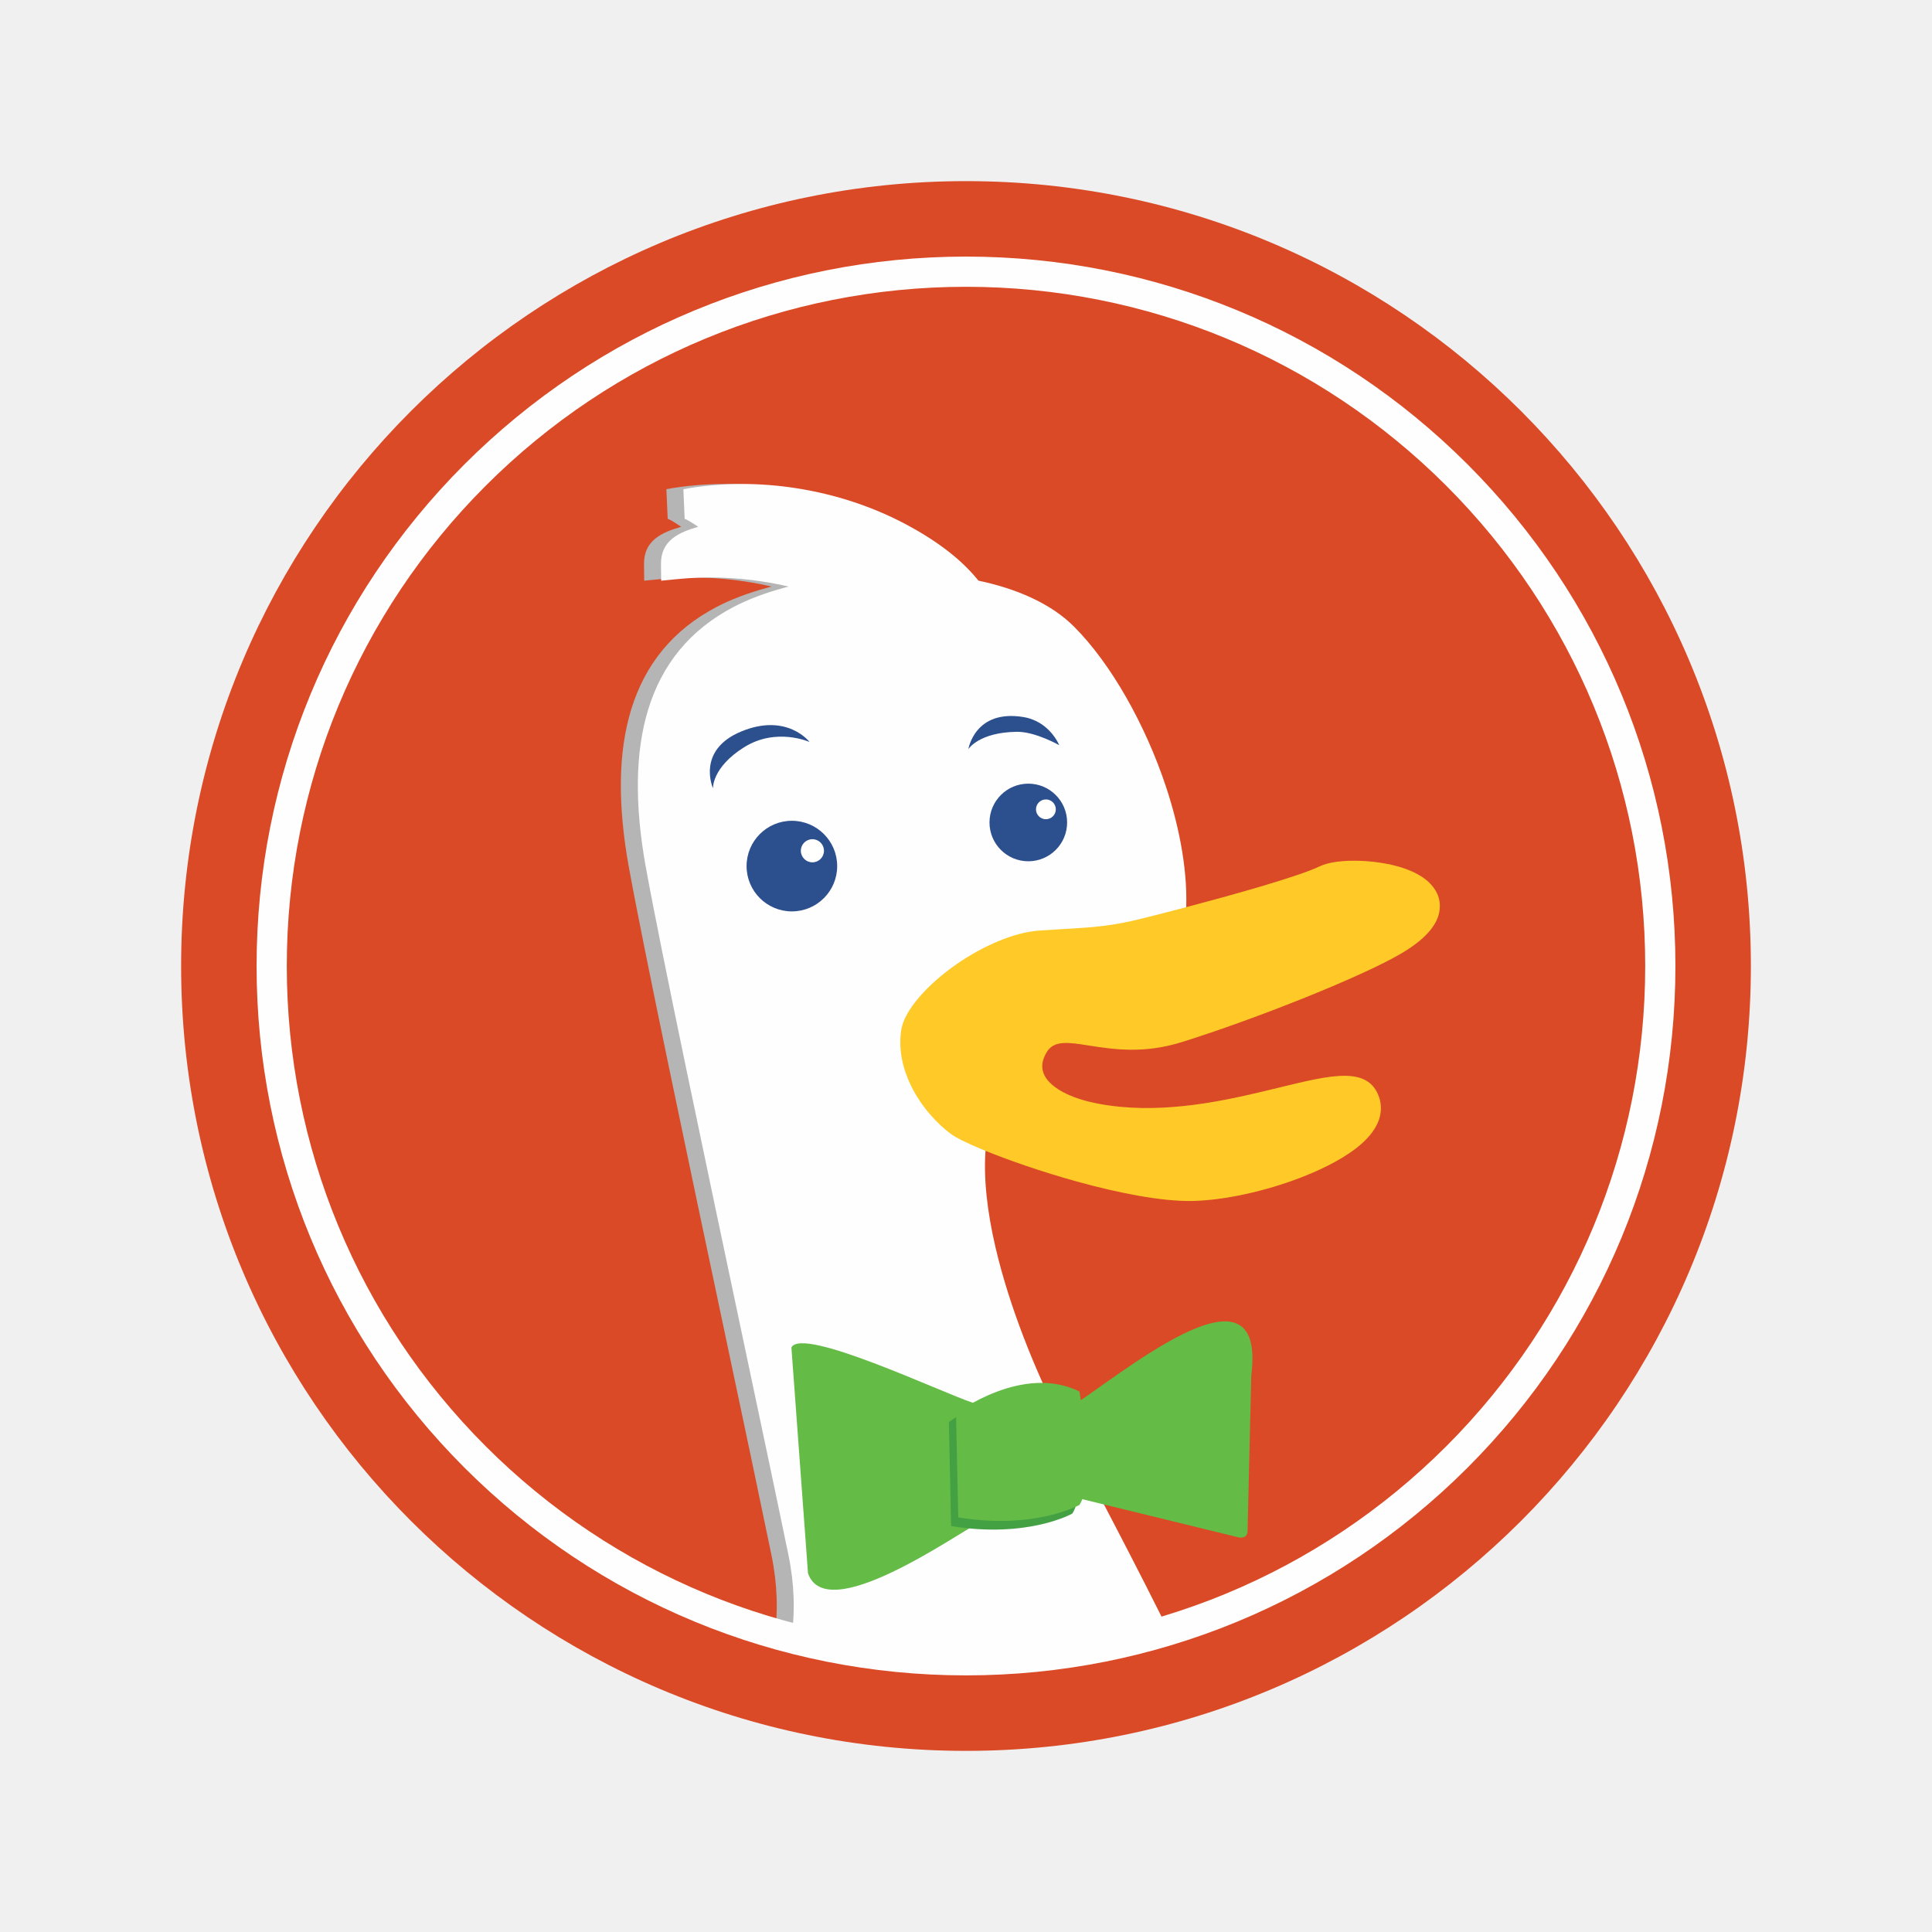
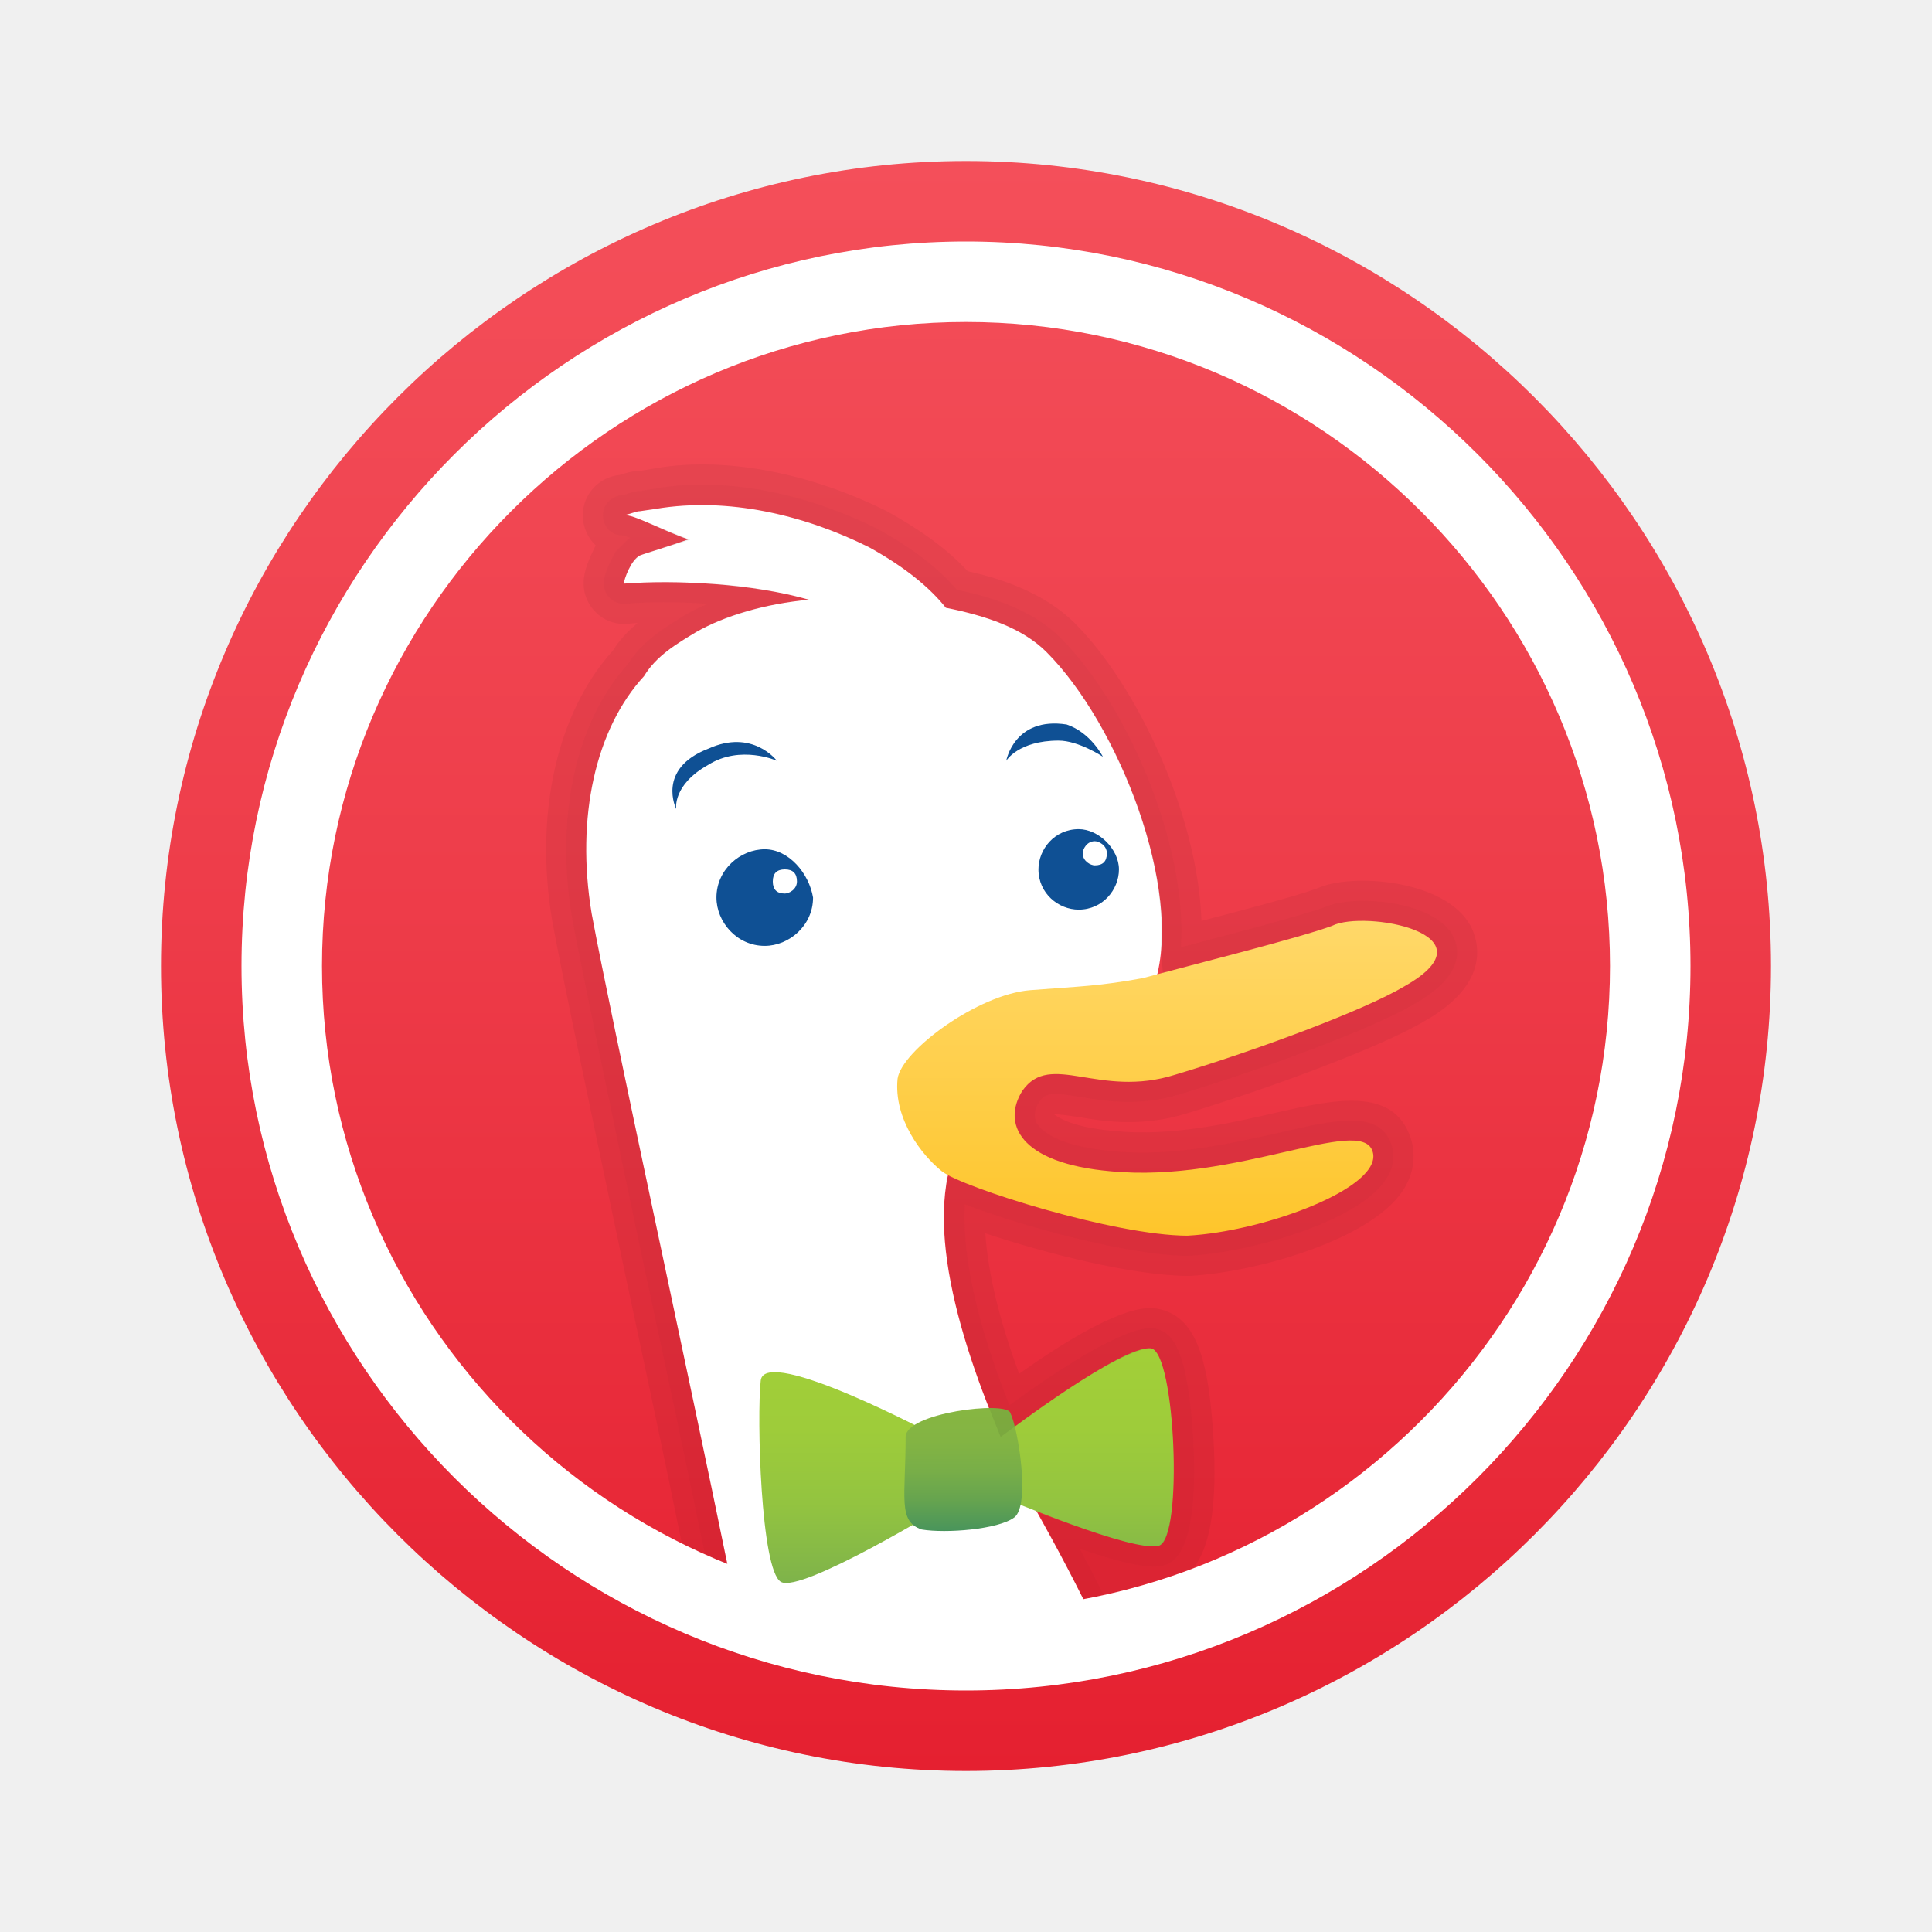
- <svg xmlns="http://www.w3.org/2000/svg" width="68" height="68" viewBox="0 0 68 68" fill="none">
-   <path d="M34 61.625C49.257 61.625 61.625 49.257 61.625 34C61.625 18.743 49.257 6.375 34 6.375C18.743 6.375 6.375 18.743 6.375 34C6.375 49.257 18.743 61.625 34 61.625Z" fill="#DA4A26" />
-   <path fill-rule="evenodd" clip-rule="evenodd" d="M33.84 20.437C33.571 20.101 33.241 19.774 32.848 19.461C32.406 19.109 31.885 18.771 31.28 18.45C30.115 17.831 28.806 17.4 27.452 17.187C26.132 16.978 24.768 16.979 23.455 17.217L23.501 18.265C23.561 18.27 23.757 18.395 23.977 18.541C23.291 18.739 22.657 19.021 22.667 19.859L22.673 20.439L23.248 20.382C24.223 20.284 25.245 20.314 26.247 20.469C26.552 20.516 26.856 20.575 27.156 20.645L27.012 20.684C26.334 20.869 25.72 21.099 25.211 21.368C23.675 22.176 22.704 23.389 22.218 24.966C21.748 26.492 21.744 28.347 22.128 30.495L22.13 30.497C22.633 33.305 24.26 41.002 25.587 47.278C26.244 50.385 26.828 53.149 27.152 54.729C27.26 55.255 27.319 55.759 27.335 56.24C27.345 56.542 27.338 56.837 27.316 57.124C27.301 57.317 27.279 57.507 27.251 57.693L28.301 58.079L39.545 58.024L40.496 57.327C40.426 57.185 40.355 57.043 40.284 56.901C39.521 55.369 38.707 53.812 38.004 52.467C37.493 51.489 37.041 50.623 36.708 49.958C35.817 48.177 34.927 45.991 34.441 43.902C34.149 42.651 34.005 41.442 34.099 40.395C33.59 40.187 33.212 40.003 33.037 39.878L33.037 39.878C32.565 39.539 32.004 38.944 31.648 38.227C31.362 37.65 31.204 36.991 31.312 36.307C31.417 35.648 32.219 34.756 33.232 34.067V34.065C34.114 33.465 35.183 32.986 36.098 32.926C36.358 32.909 36.64 32.892 36.895 32.877C38.005 32.813 38.563 32.78 39.7 32.498C40.061 32.409 40.569 32.281 41.145 32.13C41.223 30.779 40.947 29.222 40.446 27.706C39.716 25.497 38.498 23.348 37.205 22.055C36.788 21.638 36.269 21.298 35.681 21.028C35.12 20.77 34.497 20.576 33.84 20.437L33.84 20.437Z" fill="#B5B5B5" />
-   <path fill-rule="evenodd" clip-rule="evenodd" d="M34.438 20.437C34.169 20.101 33.839 19.774 33.445 19.461C33.004 19.109 32.482 18.771 31.877 18.45C30.713 17.831 29.404 17.4 28.05 17.187C26.729 16.978 25.366 16.979 24.053 17.217L24.098 18.265C24.158 18.27 24.354 18.395 24.575 18.541C23.889 18.739 23.255 19.021 23.264 19.859L23.271 20.439L23.845 20.382C24.821 20.284 25.843 20.314 26.844 20.469C27.15 20.516 27.454 20.575 27.754 20.645L27.61 20.684C26.931 20.869 26.317 21.099 25.809 21.368C24.272 22.176 23.302 23.389 22.816 24.966C22.346 26.492 22.342 28.347 22.725 30.495L22.727 30.497C23.23 33.305 24.858 41.002 26.184 47.278C26.841 50.385 27.426 53.149 27.75 54.729C27.858 55.255 27.917 55.759 27.933 56.24C27.943 56.542 27.936 56.837 27.914 57.124C27.899 57.317 27.877 57.507 27.849 57.693L28.899 58.079L40.143 58.024L41.093 57.327C41.023 57.185 40.953 57.043 40.882 56.901C40.118 55.369 39.305 53.812 38.602 52.467C38.091 51.489 37.639 50.623 37.306 49.958C36.415 48.177 35.525 45.991 35.038 43.902C34.747 42.651 34.603 41.442 34.696 40.395C34.188 40.187 33.81 40.003 33.635 39.878L33.635 39.878C33.163 39.539 32.602 38.944 32.246 38.227C31.96 37.65 31.801 36.991 31.909 36.307C32.014 35.648 32.817 34.756 33.83 34.067V34.065C34.712 33.465 35.781 32.986 36.696 32.926C36.956 32.909 37.237 32.892 37.492 32.877C38.603 32.813 39.161 32.78 40.297 32.498C40.658 32.409 41.167 32.281 41.742 32.13C41.821 30.779 41.545 29.222 41.044 27.706C40.313 25.497 39.096 23.348 37.802 22.055C37.386 21.638 36.867 21.298 36.278 21.028C35.718 20.77 35.095 20.576 34.438 20.437L34.438 20.437Z" fill="#FEFEFE" />
-   <path fill-rule="evenodd" clip-rule="evenodd" d="M58.969 34C58.969 27.356 56.353 21.043 51.655 16.345C46.958 11.647 40.644 9.031 34 9.031C27.356 9.031 21.043 11.647 16.345 16.345C11.647 21.043 9.031 27.356 9.031 34C9.031 40.644 11.647 46.957 16.345 51.655C21.043 56.353 27.356 58.968 34 58.968C40.644 58.968 46.958 56.353 51.655 51.655C56.353 46.957 58.969 40.644 58.969 34H58.969ZM50.904 50.904C46.406 55.401 40.361 57.906 34 57.906C27.639 57.906 21.594 55.401 17.096 50.904C12.598 46.406 10.094 40.361 10.094 34C10.094 27.639 12.598 21.594 17.096 17.096C21.594 12.598 27.639 10.094 34 10.094C40.361 10.094 46.406 12.598 50.904 17.096C55.402 21.594 57.906 27.639 57.906 34C57.906 40.361 55.402 46.406 50.904 50.904L50.904 50.904Z" fill="#FEFEFE" />
-   <path d="M47.768 39.094C47.768 39.092 47.767 39.093 47.767 39.095L47.768 39.094Z" fill="#212121" />
-   <path d="M49.798 32.436C49.8 32.43 49.798 32.434 49.794 32.44L49.798 32.436Z" fill="#212121" />
-   <path fill-rule="evenodd" clip-rule="evenodd" d="M49.557 30.613C48.597 30.237 47.071 30.192 46.459 30.488C46.077 30.673 45.272 30.936 44.348 31.209C43.494 31.461 42.559 31.716 41.754 31.929C41.166 32.084 40.648 32.217 40.279 32.309C39.12 32.6 38.551 32.633 37.418 32.7C37.158 32.715 36.871 32.732 36.606 32.75C35.672 32.812 34.582 33.307 33.682 33.925V33.927C32.649 34.638 31.831 35.558 31.723 36.238C31.613 36.944 31.775 37.624 32.067 38.219C32.429 38.959 33.002 39.573 33.483 39.922L33.484 39.922C33.662 40.052 34.048 40.241 34.566 40.456C35.431 40.815 36.665 41.245 37.928 41.593C39.376 41.991 40.887 42.292 41.968 42.27C43.106 42.247 44.549 41.921 45.772 41.451C46.507 41.168 47.173 40.83 47.66 40.469C48.253 40.03 48.613 39.526 48.603 38.984C48.601 38.855 48.579 38.73 48.538 38.611L48.537 38.612C48.152 37.514 46.865 37.829 45.033 38.276C43.477 38.656 41.449 39.151 39.422 38.955C38.34 38.849 37.614 38.602 37.168 38.286C36.97 38.146 36.838 37.998 36.763 37.851C36.698 37.722 36.675 37.59 36.686 37.462C36.699 37.315 36.758 37.161 36.855 37.011L36.854 37.01C37.115 36.608 37.62 36.688 38.312 36.797C39.173 36.932 40.245 37.101 41.6 36.677C42.916 36.266 44.514 35.684 45.956 35.103C47.364 34.536 48.615 33.972 49.301 33.57C50.146 33.076 50.548 32.593 50.648 32.147C50.739 31.743 50.619 31.4 50.353 31.115C50.158 30.906 49.88 30.74 49.557 30.613L49.557 30.613Z" fill="#FFCA28" />
-   <path fill-rule="evenodd" clip-rule="evenodd" d="M28.439 55.375L27.855 47.428C28.221 46.674 33.113 49.002 34.242 49.374L34.599 53.509C33.552 54.068 29.086 57.234 28.439 55.375L28.439 55.375Z" fill="#64BB46" />
-   <path fill-rule="evenodd" clip-rule="evenodd" d="M33.398 50.051C33.398 50.051 35.747 48.286 37.742 49.283C37.742 49.283 38.306 52.442 37.742 53.272C37.742 53.272 36.191 54.154 33.476 53.713L33.398 50.051L33.398 50.051Z" fill="#43A144" />
-   <path fill-rule="evenodd" clip-rule="evenodd" d="M33.649 49.746C33.649 49.746 35.998 47.981 37.993 48.978C37.993 48.978 38.558 52.137 37.993 52.967C37.993 52.967 36.442 53.848 33.727 53.408L33.649 49.746L33.649 49.746Z" fill="#64BB46" />
-   <path fill-rule="evenodd" clip-rule="evenodd" d="M37.515 49.629C39.215 48.599 44.612 43.939 44.04 48.421L43.912 53.836C43.922 54.05 43.818 54.136 43.621 54.117L37.048 52.511L37.515 49.629L37.515 49.629Z" fill="#64BB46" />
-   <path d="M27.871 32.078C28.752 32.078 29.466 31.364 29.466 30.484C29.466 29.603 28.752 28.889 27.871 28.889C26.991 28.889 26.277 29.603 26.277 30.484C26.277 31.364 26.991 32.078 27.871 32.078Z" fill="#2C4F8E" />
-   <path d="M28.594 30.351C28.819 30.351 29.001 30.169 29.001 29.944C29.001 29.719 28.819 29.537 28.594 29.537C28.369 29.537 28.187 29.719 28.187 29.944C28.187 30.169 28.369 30.351 28.594 30.351Z" fill="#FFFFFE" />
-   <path d="M36.193 30.314C36.947 30.314 37.559 29.703 37.559 28.948C37.559 28.194 36.947 27.582 36.193 27.582C35.438 27.582 34.827 28.194 34.827 28.948C34.827 29.703 35.438 30.314 36.193 30.314Z" fill="#2C4F8E" />
-   <path d="M36.812 28.834C37.005 28.834 37.161 28.678 37.161 28.486C37.161 28.293 37.005 28.137 36.812 28.137C36.62 28.137 36.463 28.293 36.463 28.486C36.463 28.678 36.62 28.834 36.812 28.834Z" fill="#FFFFFE" />
-   <path fill-rule="evenodd" clip-rule="evenodd" d="M26.188 26.302C27.325 25.587 28.494 26.116 28.494 26.116C28.494 26.116 27.71 25.082 26.1 25.741C24.492 26.4 25.095 27.745 25.095 27.745C25.095 27.745 25.053 27.015 26.188 26.302V26.302Z" fill="#2C4F8E" />
-   <path fill-rule="evenodd" clip-rule="evenodd" d="M36.022 25.238C34.308 24.955 34.084 26.366 34.084 26.366C34.084 26.366 34.449 25.774 35.788 25.757C36.44 25.748 37.281 26.228 37.281 26.228C37.281 26.228 36.951 25.392 36.022 25.238H36.022Z" fill="#2C4F8E" />
+ <svg xmlns="http://www.w3.org/2000/svg" viewBox="0 0 48 48" width="48px" height="48px">
+   <linearGradient id="O9~7NXxa2gFgECs6aGOMga" x1="24" x2="24" y1="46" y2="6" gradientTransform="matrix(1 0 0 -1 0 50)" gradientUnits="userSpaceOnUse">
+     <stop offset="0" stop-color="#f44f5a" />
+     <stop offset=".443" stop-color="#ee3d4a" />
+     <stop offset="1" stop-color="#e52030" />
+   </linearGradient>
+   <path fill="url(#O9~7NXxa2gFgECs6aGOMga)" d="M44,24c0,11-9,20-20,20S4,35,4,24S13,4,24,4S44,13,44,24z" />
+   <path fill="#fff" d="M26,16.2c-0.6-0.6-1.5-0.9-2.5-1.1c-0.4-0.5-1-1-1.9-1.5c-1.6-0.8-3.502-1.258-5.302-0.958L15.9,12.7 c-0.1,0-0.204,0.063-0.4,0.1c0.21-0.04,1,0.4,1.6,0.6c-0.46,0.167-1.109,0.359-1.2,0.4c-0.221,0.101-0.4,0.6-0.4,0.7 c1.3-0.1,3.2,0,4.6,0.4C19,15,18,15.3,17.3,15.7c-0.5,0.3-1,0.6-1.3,1.1c-1.2,1.3-1.7,3.5-1.3,5.9c0.5,2.7,2.4,11.4,3.4,16.3 l0.3,1.6c0,0,3.5,0.4,5.6,0.4c1.2,0,3.2,0.3,3.7-0.2c-0.1,0-0.6-0.6-0.8-1.1c-0.5-1-1-1.9-1.4-2.6c-1.2-2.5-2.5-5.9-1.9-8.1 c0.1-0.4,0.1-2.1,0.4-2.3c2.6-1.7,2.4-0.1,3.5-0.8c0.5-0.4,1-0.9,1.2-1.5C29.4,22.1,27.8,18,26,16.2z" />
+   <path fill="#fff" d="M24,42c-9.9,0-18-8.1-18-18S14.1,6,24,6s18,8.1,18,18S33.9,42,24,42z M24,8C15.2,8,8,15.2,8,24 s7.2,16,16,16s16-7.2,16-16S32.8,8,24,8z" />
+   <path fill="#0f5094" d="M19,21.1c-0.6,0-1.2,0.5-1.2,1.2c0,0.6,0.5,1.2,1.2,1.2c0.6,0,1.2-0.5,1.2-1.2 C20.1,21.7,19.6,21.1,19,21.1z M19.5,22.2c-0.2,0-0.3-0.1-0.3-0.3c0-0.2,0.1-0.3,0.3-0.3s0.3,0.1,0.3,0.3S19.6,22.2,19.5,22.2z M26.8,20.6c-0.6,0-1,0.5-1,1c0,0.6,0.5,1,1,1c0.6,0,1-0.5,1-1S27.3,20.6,26.8,20.6z M27.2,21.5c-0.1,0-0.3-0.1-0.3-0.3 c0-0.1,0.1-0.3,0.3-0.3c0.1,0,0.3,0.1,0.3,0.3S27.4,21.5,27.2,21.5z M19.3,18.9c0,0-0.9-0.4-1.7,0.1c-0.9,0.5-0.8,1.1-0.8,1.1 s-0.5-1,0.8-1.5C18.7,18.1,19.3,18.9,19.3,18.9 M27.4,18.8c0,0-0.6-0.4-1.1-0.4c-1,0-1.3,0.5-1.3,0.5s0.2-1.1,1.5-0.9 C27.1,18.2,27.4,18.8,27.4,18.8" />
+   <linearGradient id="O9~7NXxa2gFgECs6aGOMgb" x1="24.014" x2="24.014" y1="16.503" y2="10.672" gradientTransform="matrix(1 0 0 -1 0 50)" gradientUnits="userSpaceOnUse">
+     <stop offset="0" stop-color="#a2cf38" />
+     <stop offset=".347" stop-color="#9ecc3a" />
+     <stop offset=".66" stop-color="#93c440" />
+     <stop offset=".959" stop-color="#81b549" />
+     <stop offset="1" stop-color="#7eb34b" />
+   </linearGradient>
+   <path fill="url(#O9~7NXxa2gFgECs6aGOMgb)" d="M23.3,35.7c0,0-4.3-2.3-4.4-1.4c-0.1,0.9,0,4.7,0.5,5s4.1-1.9,4.1-1.9L23.3,35.7z M25,35.6 c0,0,2.9-2.2,3.6-2.1c0.6,0.1,0.8,4.7,0.2,4.9c-0.6,0.2-3.9-1.2-3.9-1.2L25,35.6z" />
+   <linearGradient id="O9~7NXxa2gFgECs6aGOMgc" x1="23.933" x2="23.933" y1="15.018" y2="11.963" gradientTransform="matrix(1 0 0 -1 0 50)" gradientUnits="userSpaceOnUse">
+     <stop offset="0" stop-color="#87b642" />
+     <stop offset=".27" stop-color="#83b443" />
+     <stop offset=".514" stop-color="#78ae48" />
+     <stop offset=".748" stop-color="#66a44f" />
+     <stop offset=".974" stop-color="#4c965a" />
+     <stop offset="1" stop-color="#49945b" />
+   </linearGradient>
+   <path fill="url(#O9~7NXxa2gFgECs6aGOMgc)" d="M22.5,35.7c0,1.5-0.2,2.1,0.4,2.3c0.6,0.1,1.9,0,2.3-0.3s0.1-2.2-0.1-2.6 C25,34.8,22.5,35.1,22.5,35.7" />
+   <linearGradient id="O9~7NXxa2gFgECs6aGOMgd" x1="28.996" x2="28.996" y1="27.122" y2="19.3" gradientTransform="matrix(1 0 0 -1 0 50)" gradientUnits="userSpaceOnUse">
+     <stop offset="0" stop-color="#ffd869" />
+     <stop offset="1" stop-color="#fec52b" />
+   </linearGradient>
+   <path fill="url(#O9~7NXxa2gFgECs6aGOMgd)" d="M22.3,26.8c0.1-0.7,2-2.1,3.3-2.2s1.7-0.1,2.8-0.3c1.1-0.3,3.9-1,4.7-1.3 c0.8-0.4,4.1,0.2,1.8,1.5c-1,0.6-3.7,1.6-5.7,2.2c-1.9,0.6-3.1-0.6-3.8,0.4c-0.5,0.8-0.1,1.8,2.2,2c3.1,0.3,6.2-1.4,6.5-0.5 s-2.7,2-4.6,2.1c-1.8,0-5.6-1.2-6.1-1.6C22.9,28.7,22.2,27.8,22.3,26.8" />
+   <path d="M36.1,23.25c-0.47-0.88-2.48-1.04-3.19-0.71c-0.59,0.21-2.26,0.65-3.48,0.97l-0.09,0.03c0.17-2.54-1.33-6.04-2.99-7.69 c-0.71-0.71-1.73-1.02-2.58-1.2c-0.46-0.54-1.1-1.03-1.95-1.5c-1.81-0.91-3.816-1.306-5.526-1.016L15.9,12.2 c-0.14,0-0.25,0.05-0.4,0.1c-0.28,0-0.52,0.22-0.52,0.5c0,0.27,0.19,0.49,0.46,0.5h0.03c0.03,0.01,0.1,0.03,0.19,0.06 c-0.04,0.03-0.08,0.05-0.11,0.09l-0.2,0.2c-0.04,0.03-0.07,0.08-0.1,0.13C15.1,14.09,15,14.29,15,14.5c0,0.14,0.06,0.27,0.16,0.37 c0.1,0.09,0.24,0.14,0.38,0.13c0.58-0.05,1.3-0.05,2.05,0c-0.19,0.08-0.38,0.17-0.55,0.27c-0.5,0.31-1.08,0.65-1.44,1.23 c-1.29,1.43-1.81,3.77-1.39,6.29c0.29,1.56,1.03,5.06,1.81,8.76c0.54,2.5,1.08,5.05,1.49,7.06c0.18,0.09,0.37,0.17,0.56,0.24 c-0.42-2.04-0.99-4.74-1.56-7.42c-0.78-3.69-1.52-7.18-1.81-8.72c-0.39-2.37,0.08-4.56,1.32-5.95c0.3-0.47,0.8-0.77,1.27-1.05 c0.16-0.09,0.32-0.17,0.5-0.25c0,0,1.15-0.48,2.31-0.56c-1.38-0.38-2.48-0.4-2.48-0.4c-0.38-0.02-0.76-0.04-1.12-0.04 s-0.69,0.02-1,0.04c0-0.09,0.08-0.27,0.2-0.5l0.19-0.2l1.26-0.39l-1.304-0.528c-0.11-0.05-0.216-0.062-0.346-0.082l0.181-0.05 c0.116-0.027,0.179-0.05,0.219-0.05l0.474-0.076c1.62-0.27,3.526,0.126,5.206,0.966c0.8,0.44,1.39,0.89,1.81,1.38l0.11,0.13 l0.17,0.03c0.69,0.15,1.68,0.42,2.33,1.07c1.48,1.48,3.01,4.84,2.84,7.3l0.05,0.67l0.67-0.18c1.22-0.32,2.89-0.76,3.54-0.99 l0.01-0.01c0.56-0.25,2.25-0.06,2.55,0.49c0.21,0.4-0.39,0.81-0.77,1.03c-1.01,0.6-3.74,1.6-5.7,2.19 c-0.9,0.29-1.64,0.16-2.24,0.07c-0.69-0.12-1.18-0.2-1.56,0.35c-0.21,0.33-0.24,0.69-0.09,0.99c0.16,0.31,0.66,0.85,2.3,0.99 c1.56,0.15,3.1-0.2,4.34-0.48c1.37-0.32,2.03-0.42,2.16-0.02c0.05,0.14,0.02,0.28-0.09,0.44c-0.54,0.79-2.93,1.58-4.49,1.66 c-1.41,0-4.02-0.72-5.37-1.24l-0.63-0.25l-0.05,0.68c-0.08,1.34,0.31,3.09,1.15,5.21l0.24,0.6l0.52-0.38 c2.03-1.5,2.99-1.84,3.21-1.82c0.24,0.04,0.44,0.74,0.53,1.91c0.18,2.29-0.18,2.94-0.32,2.99c-0.28,0.09-1.14-0.16-1.8-0.39 l-1.2-0.42l0.59,1.12c0.17,0.32,0.34,0.65,0.49,0.95c0.01,0.02,0.02,0.04,0.03,0.06c0.17-0.02,0.34-0.05,0.5-0.1 c-0.02-0.05-0.04-0.1-0.06-0.14c-0.18-0.35-0.35-0.68-0.52-1c1.63,0.56,1.96,0.45,2.13,0.4c0.75-0.26,0.77-2.05,0.66-3.51 c-0.16-1.97-0.54-2.3-0.95-2.37c-0.7-0.08-2.41,1.05-3.59,1.91c-0.81-2.03-1.18-3.73-1.11-4.99c1.4,0.54,4.08,1.28,5.55,1.28 c0.01,0,0.01,0,0.01,0c1.53-0.08,4.2-0.85,4.89-1.88c0.25-0.36,0.22-0.68,0.15-0.88c-0.29-0.87-1.37-0.63-2.74-0.31 c-1.2,0.27-2.7,0.62-4.19,0.47c-1.48-0.13-1.82-0.58-1.89-0.71c-0.07-0.15-0.05-0.33,0.06-0.5c0.17-0.25,0.35-0.25,1.06-0.13 c0.62,0.1,1.46,0.24,2.47-0.08c2.03-0.61,4.76-1.62,5.81-2.24C36.38,24.24,36.27,23.58,36.1,23.25z M18.34,41.1 c0.01,0,0.05,0,0.1,0.01c-0.11-0.03-0.23-0.07-0.34-0.12C18.17,41.05,18.25,41.09,18.34,41.1z" opacity=".07" />
+   <path d="M36.54,23.01c-0.62-1.16-2.96-1.33-3.81-0.94c-0.48,0.18-1.8,0.53-2.88,0.81c-0.09-2.65-1.61-5.86-3.14-7.39 c-0.78-0.78-1.87-1.12-2.67-1.3c-0.49-0.53-1.14-1.01-1.99-1.48c-1.89-0.95-4.026-1.376-5.756-1.076L15.9,11.7 c-0.19,0-0.34,0.05-0.5,0.1c-0.52,0.05-0.92,0.48-0.92,1c0,0.3,0.13,0.57,0.32,0.75c-0.16,0.33-0.3,0.62-0.3,0.95 c0,0.28,0.12,0.54,0.32,0.73c0.21,0.2,0.49,0.29,0.76,0.27c0.08-0.01,0.17-0.02,0.26-0.02c-0.23,0.19-0.45,0.42-0.61,0.68 c-1.39,1.54-1.96,4.05-1.51,6.72c0.29,1.57,1.03,5.06,1.82,8.81c0.5,2.34,1.01,4.73,1.4,6.66c0.19,0.09,0.37,0.18,0.57,0.26 c-0.41-2.01-0.95-4.56-1.49-7.06c-0.78-3.7-1.52-7.2-1.81-8.76c-0.42-2.52,0.1-4.86,1.39-6.29c0.36-0.58,0.94-0.92,1.44-1.23 c0.17-0.1,0.36-0.19,0.55-0.27c-0.75-0.05-1.47-0.05-2.05,0c-0.14,0.01-0.28-0.04-0.38-0.13c-0.1-0.1-0.16-0.23-0.16-0.37 c0-0.21,0.1-0.41,0.25-0.72c0.03-0.05,0.06-0.1,0.1-0.13l0.2-0.2c0.03-0.04,0.07-0.06,0.11-0.09c-0.09-0.03-0.16-0.05-0.19-0.06 h-0.03c-0.27-0.01-0.46-0.23-0.46-0.5c0-0.28,0.24-0.5,0.52-0.5c0.15-0.05,0.26-0.1,0.4-0.1l0.394-0.066 c1.71-0.29,3.716,0.106,5.526,1.016c0.85,0.47,1.49,0.96,1.95,1.5c0.85,0.18,1.87,0.49,2.58,1.2c1.66,1.65,3.16,5.15,2.99,7.69 l0.09-0.03c1.22-0.32,2.89-0.76,3.48-0.97c0.71-0.33,2.72-0.17,3.19,0.71c0.17,0.33,0.28,0.99-0.95,1.69 c-1.05,0.62-3.78,1.63-5.81,2.24c-1.01,0.32-1.85,0.18-2.47,0.08c-0.71-0.12-0.89-0.12-1.06,0.13c-0.11,0.17-0.13,0.35-0.06,0.5 c0.07,0.13,0.41,0.58,1.89,0.71c1.49,0.15,2.99-0.2,4.19-0.47c1.37-0.32,2.45-0.56,2.74,0.31c0.07,0.2,0.1,0.52-0.15,0.88 c-0.69,1.03-3.36,1.8-4.89,1.88c0,0,0,0-0.01,0c-1.47,0-4.15-0.74-5.55-1.28c-0.07,1.26,0.3,2.96,1.11,4.99 c1.18-0.86,2.89-1.99,3.59-1.91c0.41,0.07,0.79,0.4,0.95,2.37c0.11,1.46,0.09,3.25-0.66,3.51c-0.17,0.05-0.5,0.16-2.13-0.4 c0.17,0.32,0.34,0.65,0.52,1c0.02,0.04,0.04,0.09,0.06,0.14c0.17-0.03,0.33-0.06,0.5-0.11c0.213-0.052,0.292-0.073,0.42-0.12 c0.45-0.12,0.88-0.26,1.31-0.42c0.47-0.58,0.63-1.77,0.48-3.64c-0.13-1.58-0.41-2.66-1.39-2.82c-0.24-0.03-0.95-0.12-3.41,1.62 c-0.5-1.35-0.78-2.54-0.84-3.49c1.46,0.49,3.68,1.06,5.07,1.06c1.64-0.09,4.46-0.88,5.29-2.1c0.28-0.41,0.35-0.88,0.21-1.32 c-0.43-1.3-1.91-0.96-3.33-0.64c-1.17,0.27-2.62,0.6-4.03,0.46c-1.18-0.1-1.46-0.4-1.5-0.41c0.09-0.02,0.44,0.04,0.6,0.06 c0.63,0.11,1.58,0.26,2.7-0.09c2.05-0.62,4.83-1.65,5.9-2.29C37.11,24.4,36.7,23.32,36.54,23.01z" opacity=".05" />
</svg>
